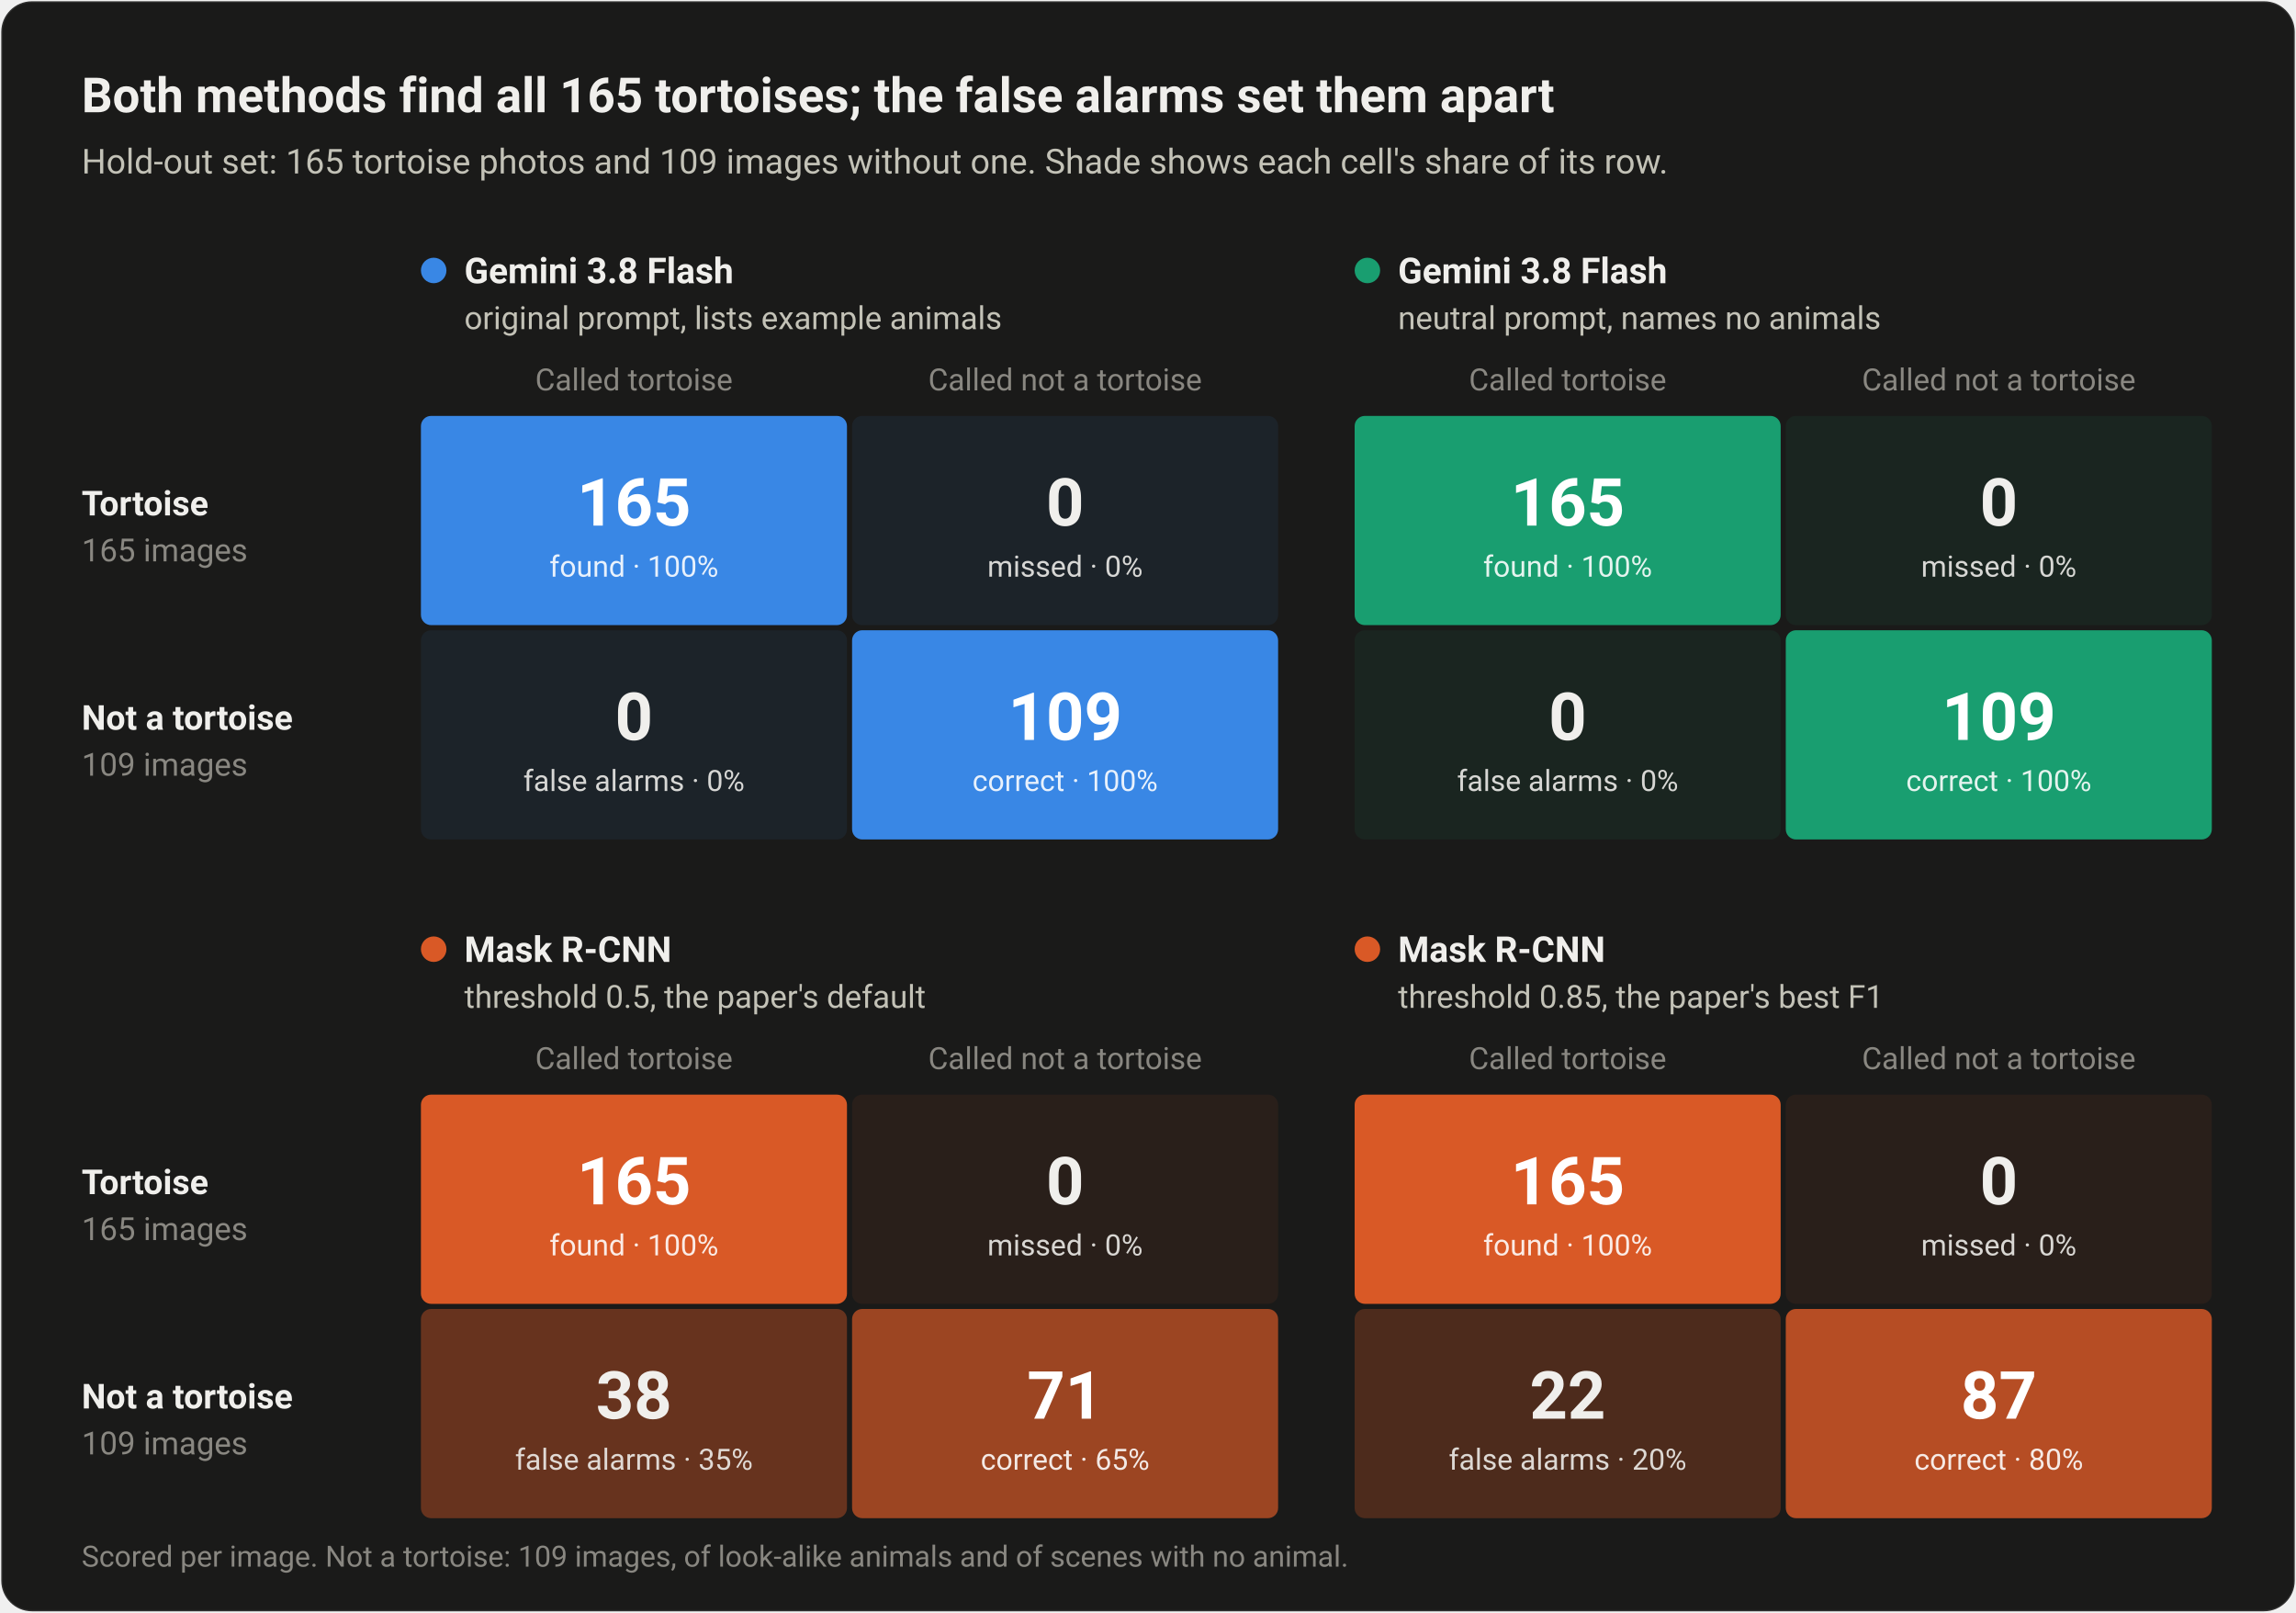
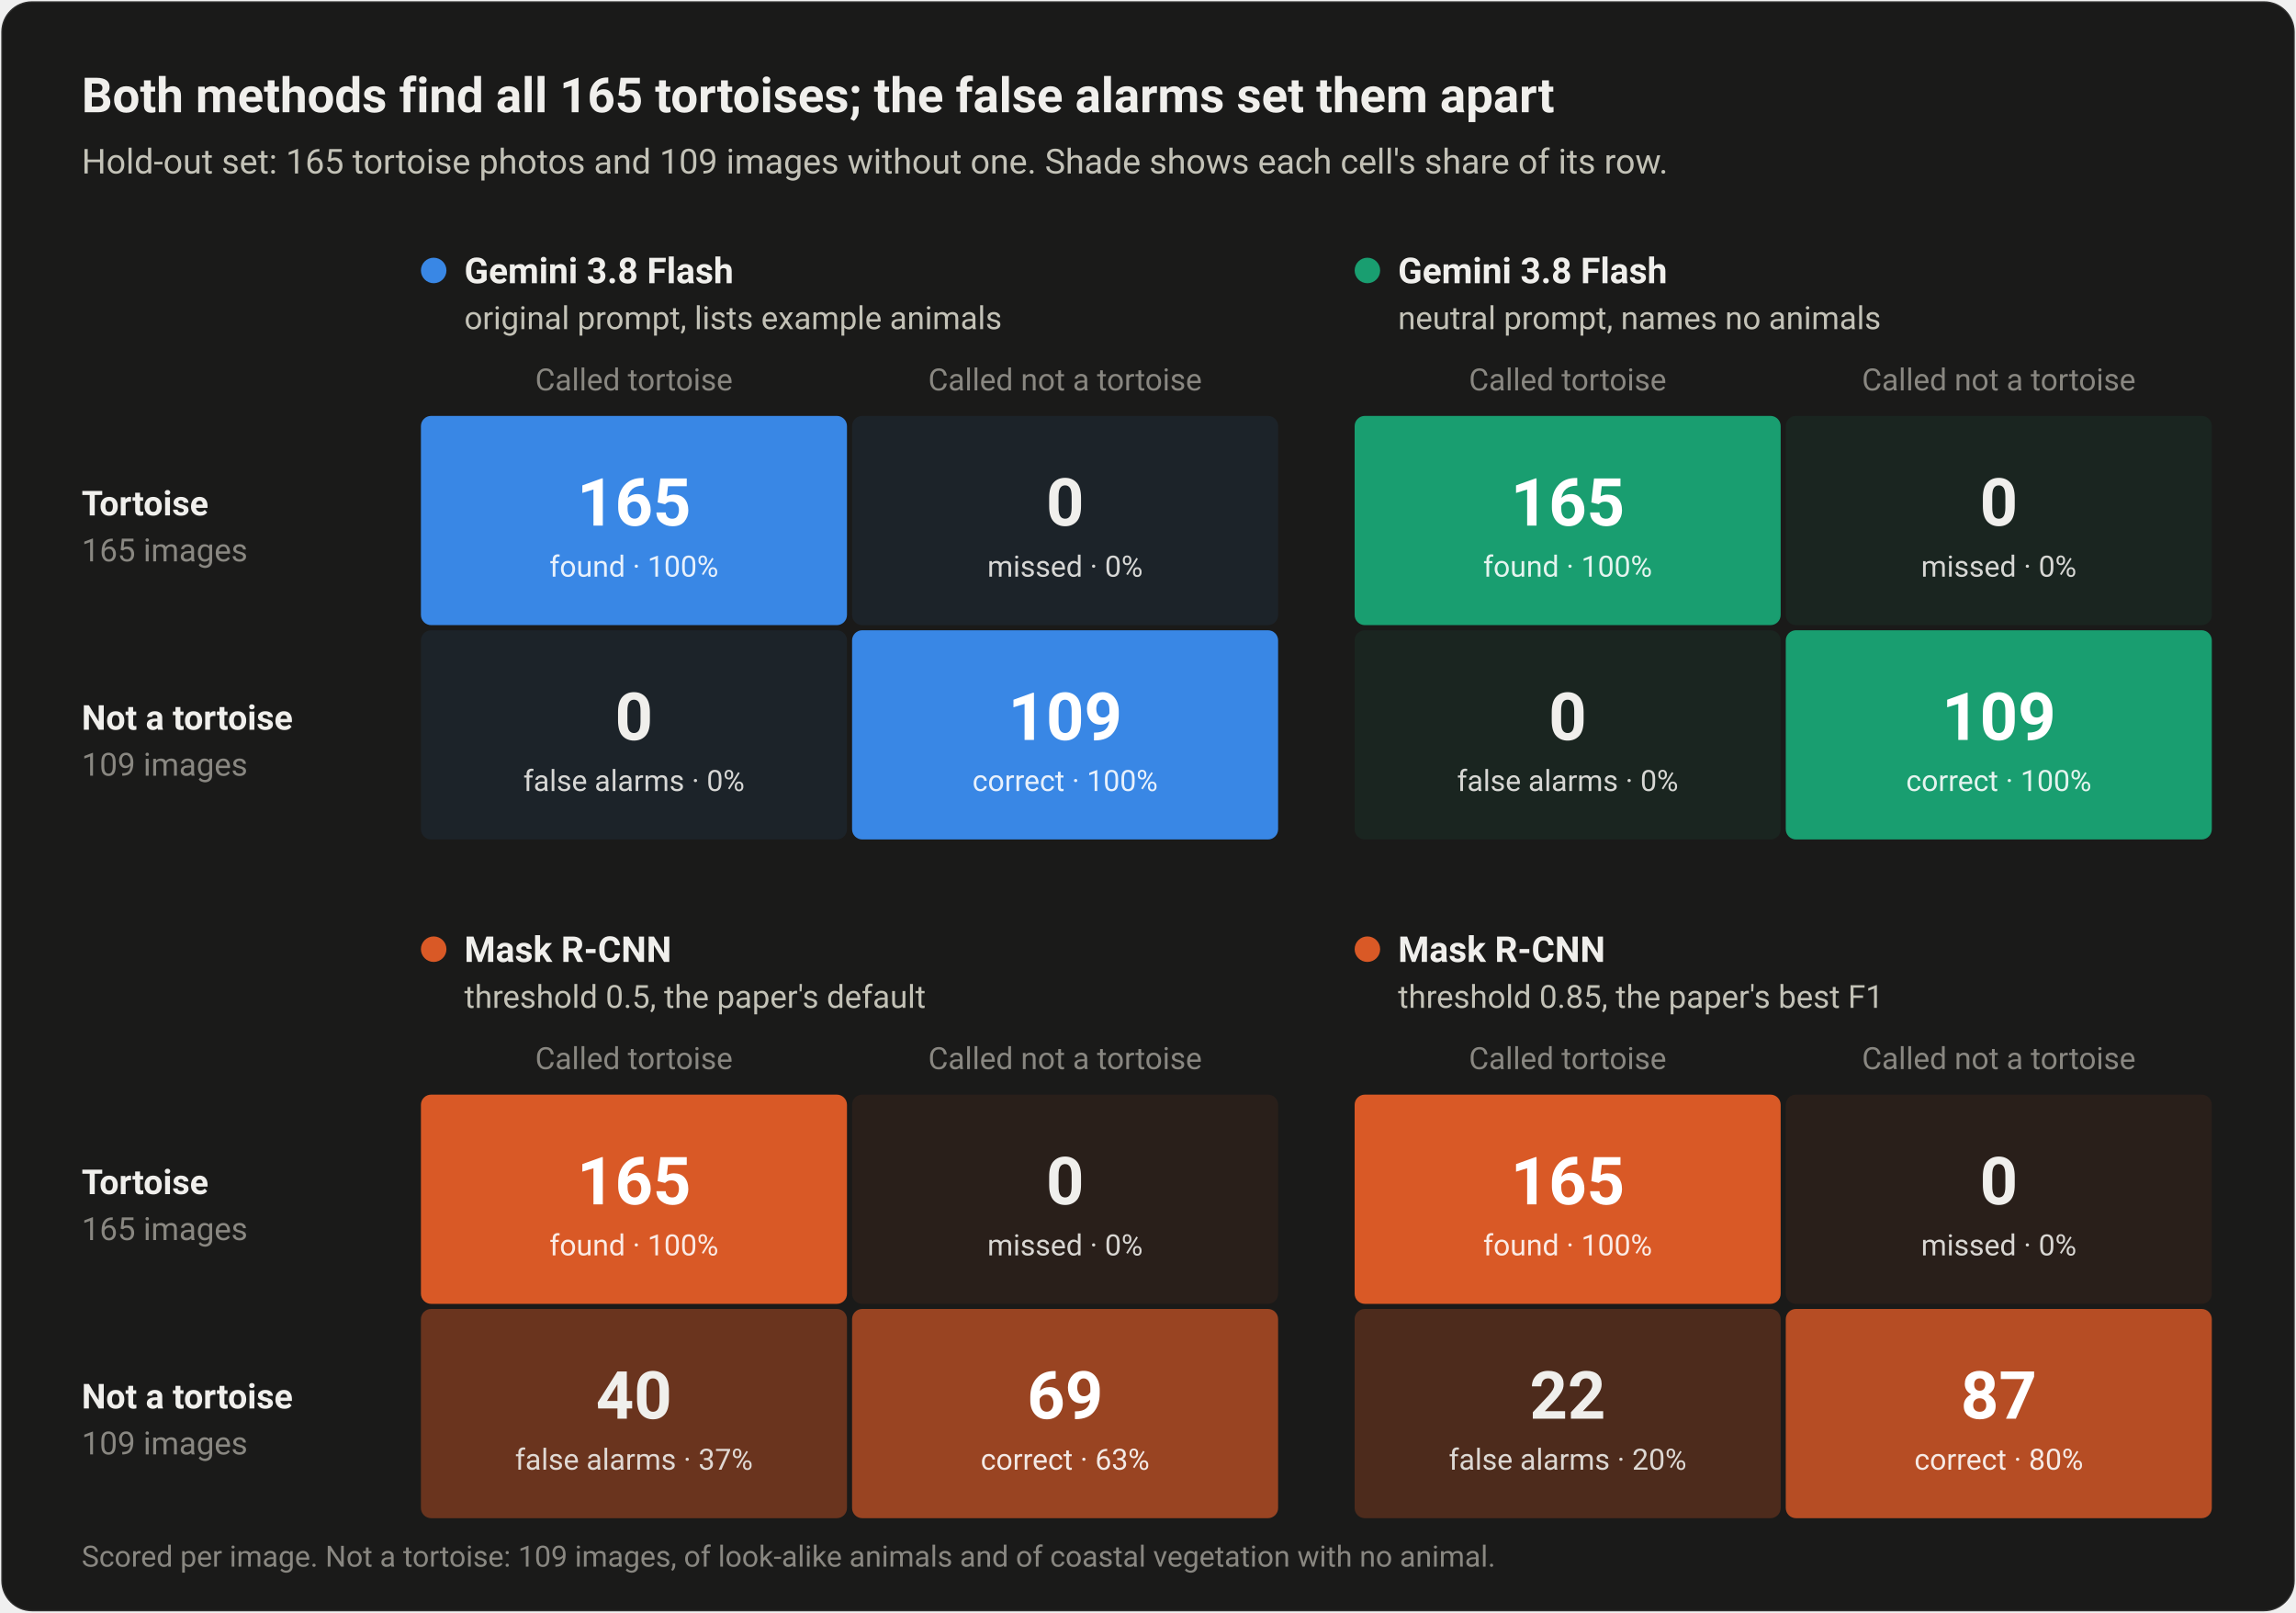
<svg xmlns="http://www.w3.org/2000/svg" width="900" height="632" viewBox="0 0 900 632" role="img" aria-labelledby="t d" font-family="system-ui, -apple-system, 'Segoe UI', Roboto, Helvetica, Arial, sans-serif">
  <rect x="0.5" y="0.5" width="899" height="631" rx="12" fill="#1a1a19" stroke="#ffffff" stroke-opacity="0.1" />
  <text x="32.0" y="44.0" font-size="19" font-weight="600" fill="#f0efec" text-anchor="start">Both methods find all 165 tortoises; the false alarms set them apart</text>
  <text x="32.0" y="68.0" font-size="13.5" font-weight="400" fill="#c3c2b7" text-anchor="start">Hold-out set: 165 tortoise photos and 109 images without one. Shade shows each cell's share of its row.</text>
  <text x="32.0" y="202.0" font-size="13.5" font-weight="600" fill="#f0efec" text-anchor="start">Tortoise</text>
  <text x="32.0" y="220.0" font-size="12.5" font-weight="400" fill="#898781" text-anchor="start">165 images</text>
  <text x="32.0" y="286.0" font-size="13.5" font-weight="600" fill="#f0efec" text-anchor="start">Not a tortoise</text>
  <text x="32.0" y="304.0" font-size="12.5" font-weight="400" fill="#898781" text-anchor="start">109 images</text>
  <circle cx="170.0" cy="106" r="5" fill="#3987e5" />
  <text x="182.0" y="111.0" font-size="14" font-weight="600" fill="#f0efec" text-anchor="start">Gemini 3.8 Flash</text>
  <text x="182.0" y="129.0" font-size="12.5" font-weight="400" fill="#c3c2b7" text-anchor="start">original prompt, lists example animals</text>
  <text x="248.5" y="153.0" font-size="12" font-weight="400" fill="#898781" text-anchor="middle">Called tortoise</text>
  <text x="417.5" y="153.0" font-size="12" font-weight="400" fill="#898781" text-anchor="middle">Called not a tortoise</text>
  <rect x="165.0" y="163.0" width="167.0" height="82.0" rx="4" fill="#3987e5" />
  <text x="248.5" y="206.0" font-size="26" font-weight="600" fill="#ffffff" text-anchor="middle">165</text>
  <text x="248.5" y="226.0" font-size="11.5" font-weight="400" fill="#ffffff" text-anchor="middle" fill-opacity="0.88">found · 100%</text>
  <rect x="334.0" y="163.0" width="167.0" height="82.0" rx="4" fill="#1c2329" />
  <text x="417.5" y="206.0" font-size="26" font-weight="600" fill="#f0efec" text-anchor="middle">0</text>
  <text x="417.5" y="226.0" font-size="11.5" font-weight="400" fill="#f0efec" text-anchor="middle" fill-opacity="0.88">missed · 0%</text>
  <rect x="165.0" y="247.0" width="167.0" height="82.0" rx="4" fill="#1c2329" />
  <text x="248.5" y="290.0" font-size="26" font-weight="600" fill="#f0efec" text-anchor="middle">0</text>
  <text x="248.5" y="310.0" font-size="11.5" font-weight="400" fill="#f0efec" text-anchor="middle" fill-opacity="0.88">false alarms · 0%</text>
  <rect x="334.0" y="247.0" width="167.0" height="82.0" rx="4" fill="#3987e5" />
  <text x="417.5" y="290.0" font-size="26" font-weight="600" fill="#ffffff" text-anchor="middle">109</text>
  <text x="417.5" y="310.0" font-size="11.5" font-weight="400" fill="#ffffff" text-anchor="middle" fill-opacity="0.88">correct · 100%</text>
  <circle cx="536.0" cy="106" r="5" fill="#199e70" />
  <text x="548.0" y="111.0" font-size="14" font-weight="600" fill="#f0efec" text-anchor="start">Gemini 3.8 Flash</text>
  <text x="548.0" y="129.0" font-size="12.5" font-weight="400" fill="#c3c2b7" text-anchor="start">neutral prompt, names no animals</text>
  <text x="614.5" y="153.0" font-size="12" font-weight="400" fill="#898781" text-anchor="middle">Called tortoise</text>
  <text x="783.5" y="153.0" font-size="12" font-weight="400" fill="#898781" text-anchor="middle">Called not a tortoise</text>
  <rect x="531.0" y="163.0" width="167.0" height="82.0" rx="4" fill="#199e70" />
  <text x="614.5" y="206.0" font-size="26" font-weight="600" fill="#ffffff" text-anchor="middle">165</text>
  <text x="614.5" y="226.0" font-size="11.5" font-weight="400" fill="#ffffff" text-anchor="middle" fill-opacity="0.88">found · 100%</text>
  <rect x="700.0" y="163.0" width="167.0" height="82.0" rx="4" fill="#1a2520" />
  <text x="783.5" y="206.0" font-size="26" font-weight="600" fill="#f0efec" text-anchor="middle">0</text>
  <text x="783.5" y="226.0" font-size="11.5" font-weight="400" fill="#f0efec" text-anchor="middle" fill-opacity="0.88">missed · 0%</text>
  <rect x="531.0" y="247.0" width="167.0" height="82.0" rx="4" fill="#1a2520" />
  <text x="614.5" y="290.0" font-size="26" font-weight="600" fill="#f0efec" text-anchor="middle">0</text>
  <text x="614.5" y="310.0" font-size="11.5" font-weight="400" fill="#f0efec" text-anchor="middle" fill-opacity="0.88">false alarms · 0%</text>
  <rect x="700.0" y="247.0" width="167.0" height="82.0" rx="4" fill="#199e70" />
  <text x="783.5" y="290.0" font-size="26" font-weight="600" fill="#ffffff" text-anchor="middle">109</text>
  <text x="783.5" y="310.0" font-size="11.5" font-weight="400" fill="#ffffff" text-anchor="middle" fill-opacity="0.88">correct · 100%</text>
  <text x="32.0" y="468.0" font-size="13.5" font-weight="600" fill="#f0efec" text-anchor="start">Tortoise</text>
  <text x="32.0" y="486.0" font-size="12.5" font-weight="400" fill="#898781" text-anchor="start">165 images</text>
  <text x="32.0" y="552.0" font-size="13.5" font-weight="600" fill="#f0efec" text-anchor="start">Not a tortoise</text>
  <text x="32.0" y="570.0" font-size="12.5" font-weight="400" fill="#898781" text-anchor="start">109 images</text>
  <circle cx="170.0" cy="372" r="5" fill="#d95926" />
  <text x="182.0" y="377.0" font-size="14" font-weight="600" fill="#f0efec" text-anchor="start">Mask R-CNN</text>
  <text x="182.0" y="395.0" font-size="12.5" font-weight="400" fill="#c3c2b7" text-anchor="start">threshold 0.5, the paper's default</text>
  <text x="248.5" y="419.0" font-size="12" font-weight="400" fill="#898781" text-anchor="middle">Called tortoise</text>
  <text x="417.5" y="419.0" font-size="12" font-weight="400" fill="#898781" text-anchor="middle">Called not a tortoise</text>
  <rect x="165.0" y="429.0" width="167.0" height="82.0" rx="4" fill="#d95926" />
  <text x="248.5" y="472.0" font-size="26" font-weight="600" fill="#ffffff" text-anchor="middle">165</text>
  <text x="248.5" y="492.0" font-size="11.5" font-weight="400" fill="#ffffff" text-anchor="middle" fill-opacity="0.88">found · 100%</text>
  <rect x="334.0" y="429.0" width="167.0" height="82.0" rx="4" fill="#291f1a" />
  <text x="417.5" y="472.0" font-size="26" font-weight="600" fill="#f0efec" text-anchor="middle">0</text>
  <text x="417.5" y="492.0" font-size="11.5" font-weight="400" fill="#f0efec" text-anchor="middle" fill-opacity="0.88">missed · 0%</text>
-   <rect x="165.0" y="513.0" width="167.0" height="82.0" rx="4" fill="#67331e" />
-   <text x="248.5" y="556.0" font-size="26" font-weight="600" fill="#f0efec" text-anchor="middle">38</text>
-   <text x="248.5" y="576.0" font-size="11.5" font-weight="400" fill="#f0efec" text-anchor="middle" fill-opacity="0.88">false alarms · 35%</text>
-   <rect x="334.0" y="513.0" width="167.0" height="82.0" rx="4" fill="#9c4522" />
-   <text x="417.5" y="556.0" font-size="26" font-weight="600" fill="#ffffff" text-anchor="middle">71</text>
-   <text x="417.5" y="576.0" font-size="11.5" font-weight="400" fill="#ffffff" text-anchor="middle" fill-opacity="0.88">correct · 65%</text>
+   <rect x="165.0" y="513.0" width="167.0" height="82.0" rx="4" fill="#6a341e" />
+   <text x="248.5" y="556.0" font-size="26" font-weight="600" fill="#f0efec" text-anchor="middle">40</text>
+   <text x="248.5" y="576.0" font-size="11.5" font-weight="400" fill="#f0efec" text-anchor="middle" fill-opacity="0.88">false alarms · 37%</text>
+   <rect x="334.0" y="513.0" width="167.0" height="82.0" rx="4" fill="#994422" />
+   <text x="417.5" y="556.0" font-size="26" font-weight="600" fill="#ffffff" text-anchor="middle">69</text>
+   <text x="417.5" y="576.0" font-size="11.5" font-weight="400" fill="#ffffff" text-anchor="middle" fill-opacity="0.88">correct · 63%</text>
  <circle cx="536.0" cy="372" r="5" fill="#d95926" />
  <text x="548.0" y="377.0" font-size="14" font-weight="600" fill="#f0efec" text-anchor="start">Mask R-CNN</text>
  <text x="548.0" y="395.0" font-size="12.5" font-weight="400" fill="#c3c2b7" text-anchor="start">threshold 0.85, the paper's best F1</text>
  <text x="614.5" y="419.0" font-size="12" font-weight="400" fill="#898781" text-anchor="middle">Called tortoise</text>
  <text x="783.5" y="419.0" font-size="12" font-weight="400" fill="#898781" text-anchor="middle">Called not a tortoise</text>
  <rect x="531.0" y="429.0" width="167.0" height="82.0" rx="4" fill="#d95926" />
  <text x="614.5" y="472.0" font-size="26" font-weight="600" fill="#ffffff" text-anchor="middle">165</text>
  <text x="614.5" y="492.0" font-size="11.5" font-weight="400" fill="#ffffff" text-anchor="middle" fill-opacity="0.88">found · 100%</text>
  <rect x="700.0" y="429.0" width="167.0" height="82.0" rx="4" fill="#291f1a" />
  <text x="783.5" y="472.0" font-size="26" font-weight="600" fill="#f0efec" text-anchor="middle">0</text>
  <text x="783.5" y="492.0" font-size="11.5" font-weight="400" fill="#f0efec" text-anchor="middle" fill-opacity="0.88">missed · 0%</text>
  <rect x="531.0" y="513.0" width="167.0" height="82.0" rx="4" fill="#4d2b1c" />
  <text x="614.5" y="556.0" font-size="26" font-weight="600" fill="#f0efec" text-anchor="middle">22</text>
  <text x="614.5" y="576.0" font-size="11.5" font-weight="400" fill="#f0efec" text-anchor="middle" fill-opacity="0.88">false alarms · 20%</text>
  <rect x="700.0" y="513.0" width="167.0" height="82.0" rx="4" fill="#b64d24" />
  <text x="783.5" y="556.0" font-size="26" font-weight="600" fill="#ffffff" text-anchor="middle">87</text>
  <text x="783.5" y="576.0" font-size="11.5" font-weight="400" fill="#ffffff" text-anchor="middle" fill-opacity="0.88">correct · 80%</text>
-   <text x="32.0" y="614.0" font-size="11.5" font-weight="400" fill="#898781" text-anchor="start">Scored per image. Not a tortoise: 109 images, of look-alike animals and of scenes with no animal.</text>
+   <text x="32.0" y="614.0" font-size="11.5" font-weight="400" fill="#898781" text-anchor="start">Scored per image. Not a tortoise: 109 images, of look-alike animals and of coastal vegetation with no animal.</text>
</svg>
